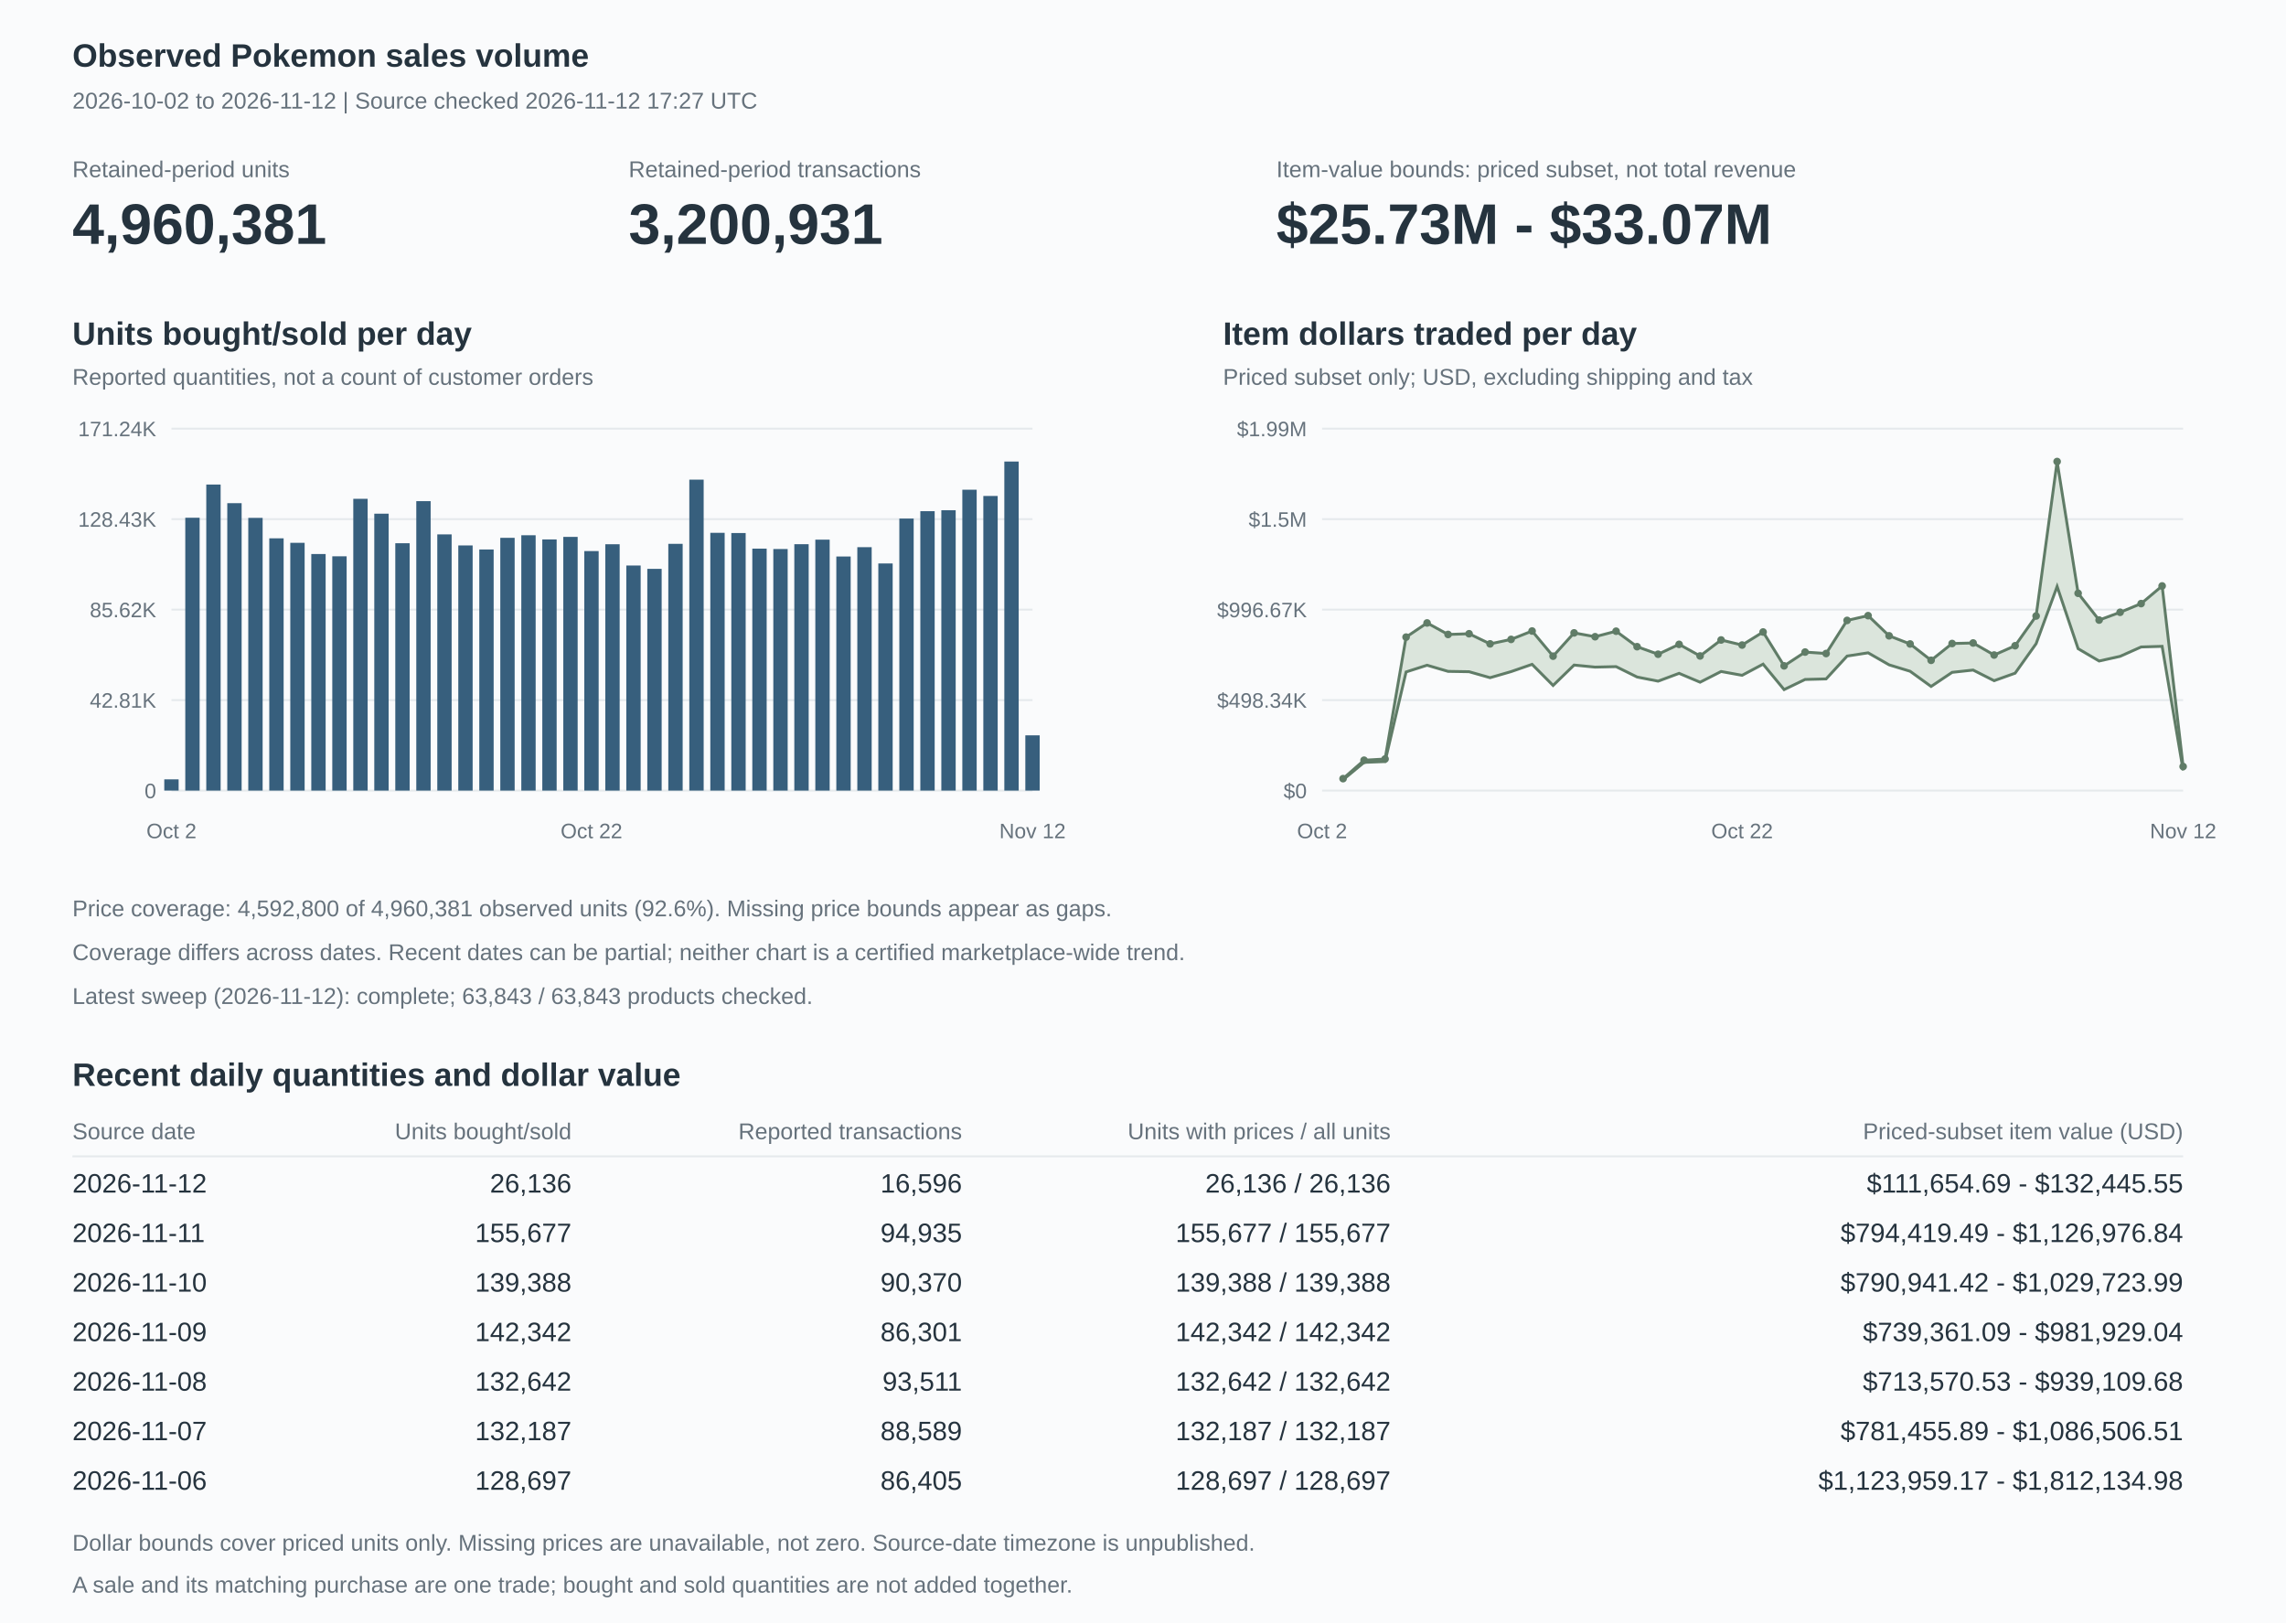
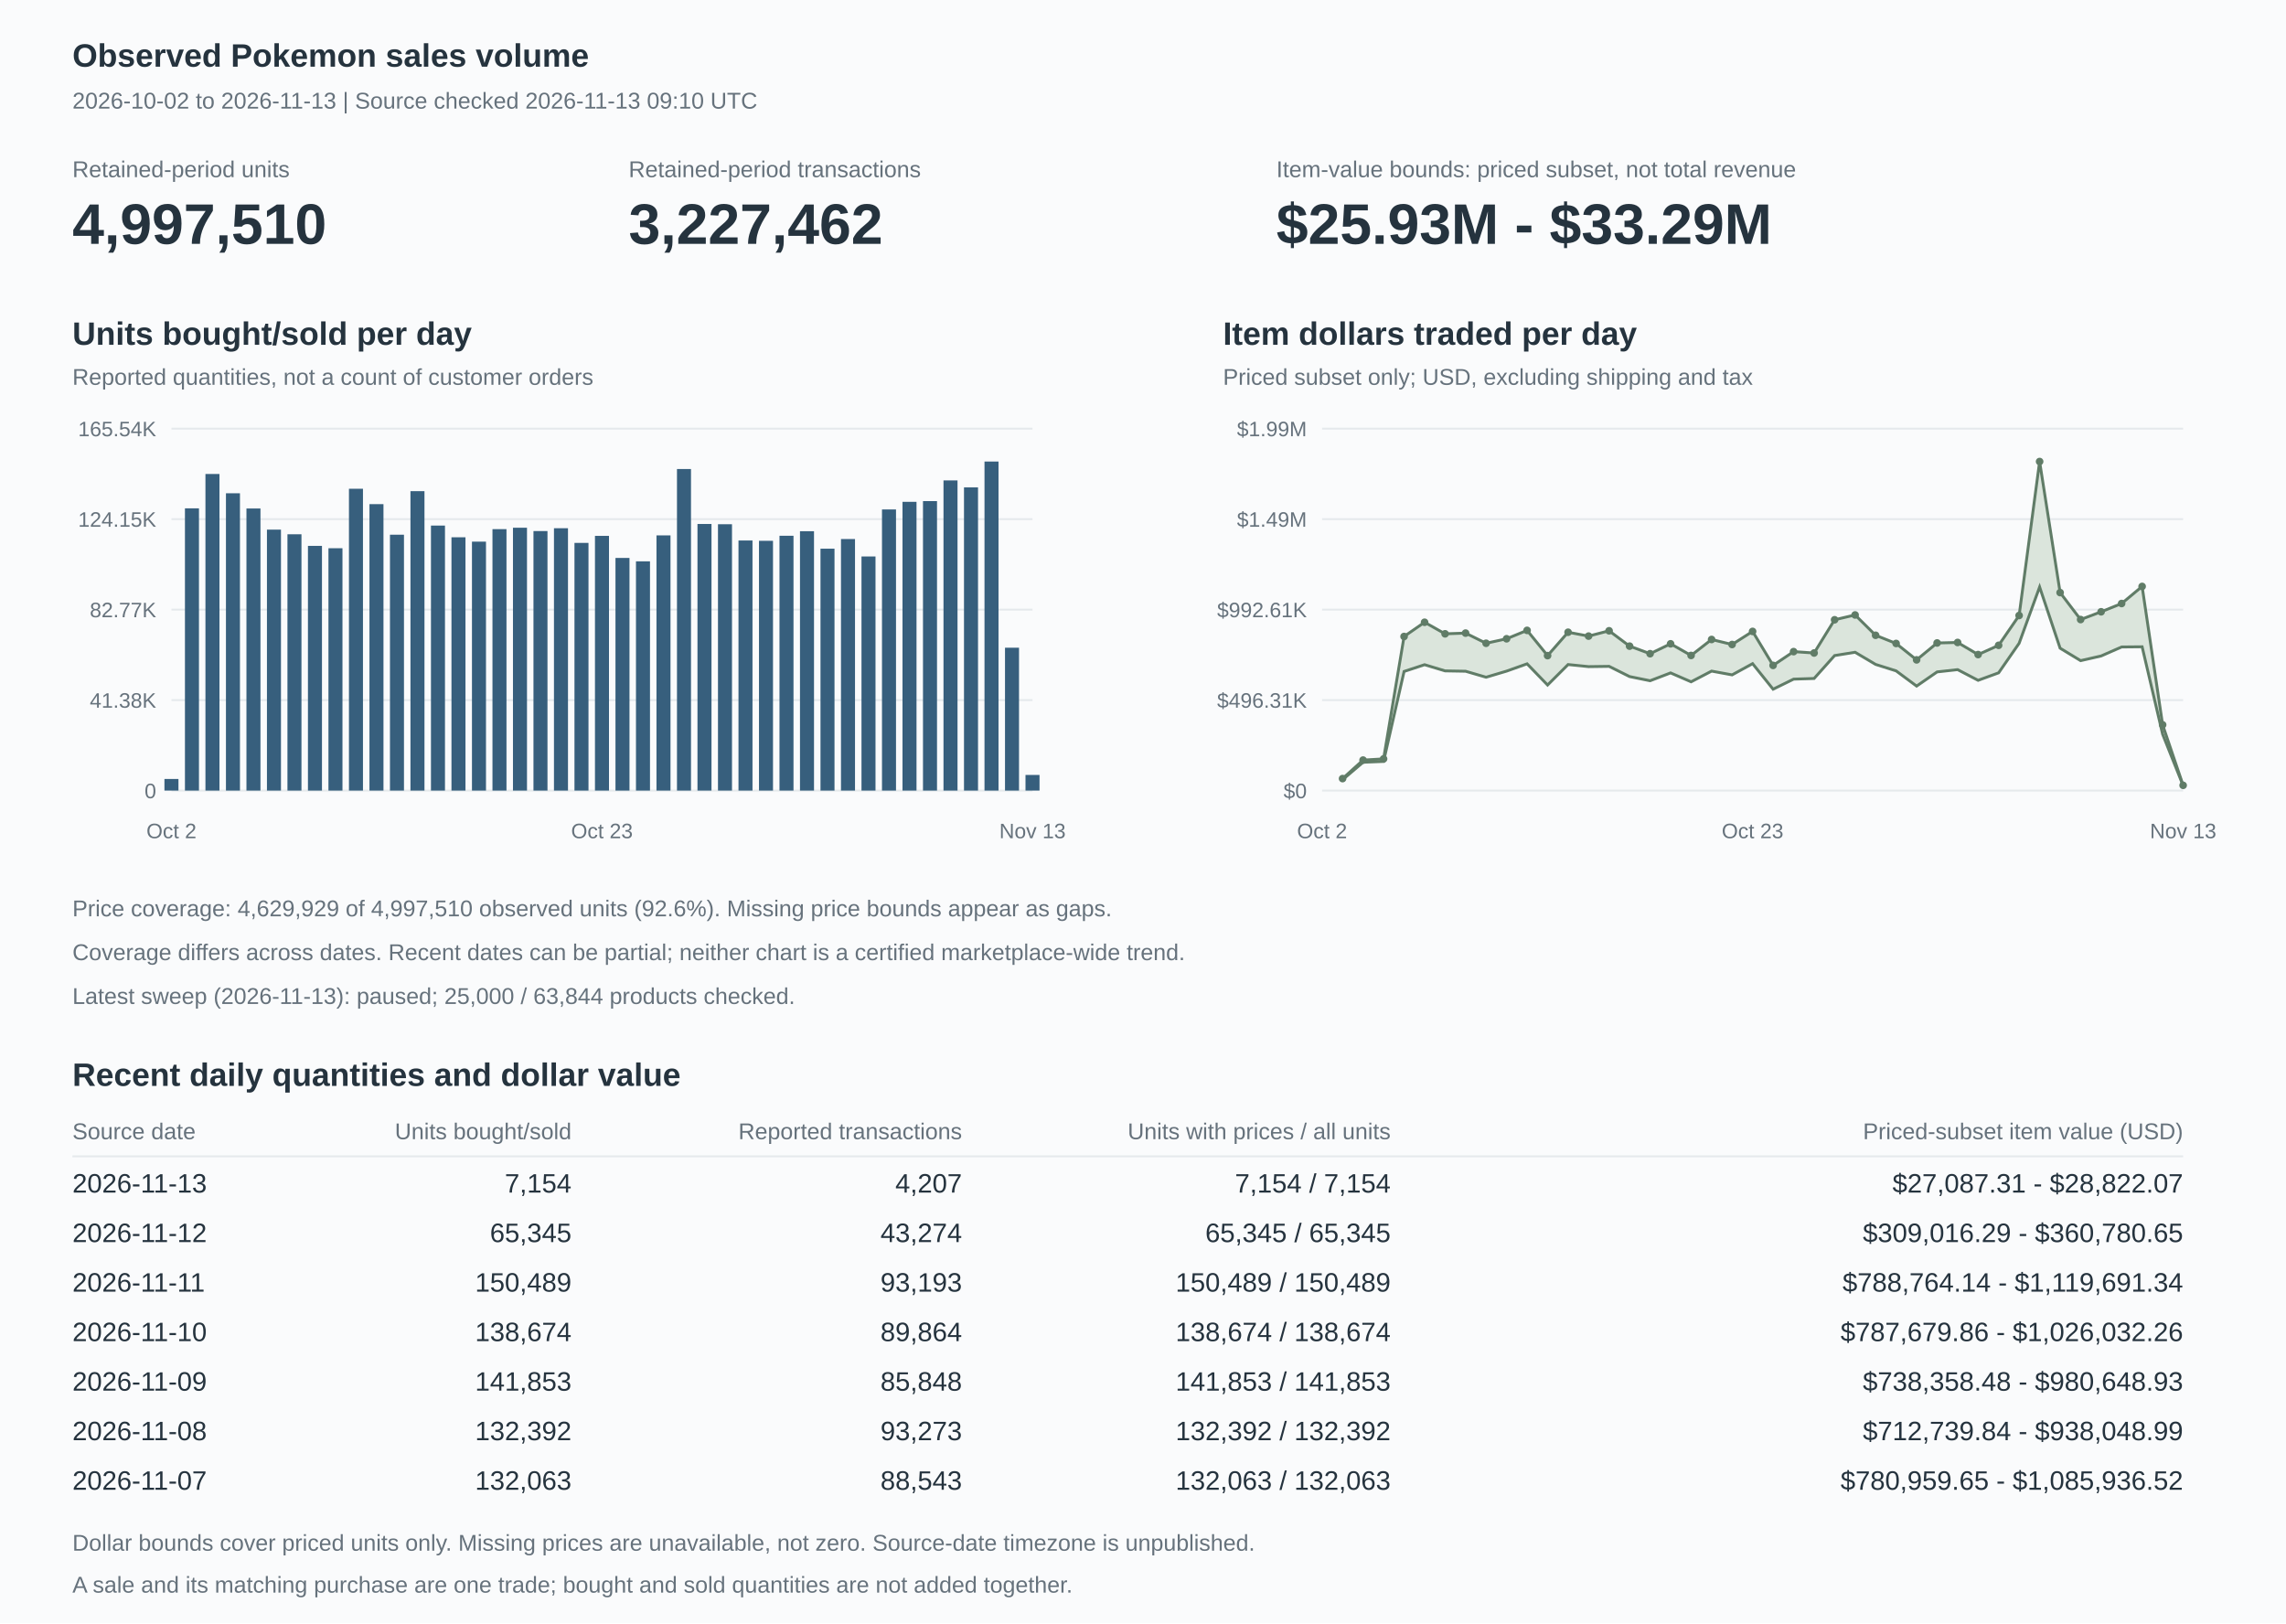
<svg xmlns="http://www.w3.org/2000/svg" width="1200" height="852" viewBox="0 0 1200 852" role="img" aria-labelledby="title description">
  <style>text{font-family:Arial,Helvetica,sans-serif;fill:#25333e;font-size:14px}.heading{font-size:17px;font-weight:600}.muted{fill:#66727c;font-size:12px}.axis{fill:#66727c;font-size:11px}.value{font-size:30px;font-weight:600}.grid{stroke:#e5e9ec;stroke-width:1}</style>
  <rect width="1200" height="852" fill="#fafbfc" />
  <text x="38" y="35" class="heading">Observed Pokemon sales volume</text>
-   <text x="38" y="57" class="muted">2026-10-02 to 2026-11-12 | Source checked 2026-11-12 17:27 UTC</text>
+   <text x="38" y="57" class="muted">2026-10-02 to 2026-11-13 | Source checked 2026-11-13 09:10 UTC</text>
  <text x="38" y="93" class="muted">Retained-period units</text>
-   <text x="38" y="128" class="value">4,960,381</text>
+   <text x="38" y="128" class="value">4,997,510</text>
  <text x="330" y="93" class="muted">Retained-period transactions</text>
-   <text x="330" y="128" class="value">3,200,931</text>
+   <text x="330" y="128" class="value">3,227,462</text>
  <text x="670" y="93" class="muted">Item-value bounds: priced subset, not total revenue</text>
-   <text x="670" y="128" class="value">$25.73M - $33.07M</text>
+   <text x="670" y="128" class="value">$25.93M - $33.29M</text>
  <text x="38" y="181" class="heading">Units bought/sold per day</text>
  <text x="38" y="202" class="muted">Reported quantities, not a count of customer orders</text>
  <path d="M90,415h452" class="grid" />
  <text x="82" y="419" text-anchor="end" class="axis">0</text>
  <path d="M90,367.5h452" class="grid" />
-   <text x="82" y="371.5" text-anchor="end" class="axis">42.81K</text>
+   <text x="82" y="371.5" text-anchor="end" class="axis">41.38K</text>
  <path d="M90,320h452" class="grid" />
-   <text x="82" y="324" text-anchor="end" class="axis">85.62K</text>
+   <text x="82" y="324" text-anchor="end" class="axis">82.77K</text>
  <path d="M90,272.5h452" class="grid" />
-   <text x="82" y="276.5" text-anchor="end" class="axis">128.43K</text>
+   <text x="82" y="276.5" text-anchor="end" class="axis">124.15K</text>
  <path d="M90,225h452" class="grid" />
-   <text x="82" y="229" text-anchor="end" class="axis">171.24K</text>
-   <rect x="86.233" y="409.106" width="7.533" height="5.894" fill="#375f7d" />
-   <rect x="97.258" y="271.779" width="7.533" height="143.221" fill="#375f7d" />
-   <rect x="108.282" y="254.348" width="7.533" height="160.652" fill="#375f7d" />
-   <rect x="119.307" y="264.131" width="7.533" height="150.869" fill="#375f7d" />
-   <rect x="130.331" y="271.852" width="7.533" height="143.148" fill="#375f7d" />
-   <rect x="141.355" y="282.582" width="7.533" height="132.418" fill="#375f7d" />
-   <rect x="152.38" y="284.938" width="7.533" height="130.062" fill="#375f7d" />
-   <rect x="163.404" y="290.824" width="7.533" height="124.176" fill="#375f7d" />
-   <rect x="174.428" y="292.019" width="7.533" height="122.981" fill="#375f7d" />
-   <rect x="185.453" y="261.838" width="7.533" height="153.162" fill="#375f7d" />
-   <rect x="196.477" y="269.645" width="7.533" height="145.355" fill="#375f7d" />
-   <rect x="207.502" y="285.157" width="7.533" height="129.843" fill="#375f7d" />
-   <rect x="218.526" y="263.065" width="7.533" height="151.935" fill="#375f7d" />
-   <rect x="229.55" y="280.514" width="7.533" height="134.486" fill="#375f7d" />
-   <rect x="240.575" y="286.315" width="7.533" height="128.685" fill="#375f7d" />
-   <rect x="251.599" y="288.438" width="7.533" height="126.562" fill="#375f7d" />
-   <rect x="262.624" y="282.324" width="7.533" height="132.676" fill="#375f7d" />
-   <rect x="273.648" y="280.965" width="7.533" height="134.035" fill="#375f7d" />
-   <rect x="284.672" y="283.162" width="7.533" height="131.838" fill="#375f7d" />
-   <rect x="295.697" y="281.831" width="7.533" height="133.169" fill="#375f7d" />
-   <rect x="306.721" y="289.273" width="7.533" height="125.727" fill="#375f7d" />
-   <rect x="317.746" y="285.691" width="7.533" height="129.309" fill="#375f7d" />
-   <rect x="328.77" y="296.857" width="7.533" height="118.143" fill="#375f7d" />
-   <rect x="339.794" y="298.61" width="7.533" height="116.39" fill="#375f7d" />
-   <rect x="350.819" y="285.476" width="7.533" height="129.524" fill="#375f7d" />
-   <rect x="361.843" y="251.781" width="7.533" height="163.219" fill="#375f7d" />
-   <rect x="372.867" y="279.691" width="7.533" height="135.309" fill="#375f7d" />
-   <rect x="383.892" y="279.802" width="7.533" height="135.198" fill="#375f7d" />
-   <rect x="394.916" y="287.992" width="7.533" height="127.008" fill="#375f7d" />
-   <rect x="405.941" y="288.199" width="7.533" height="126.801" fill="#375f7d" />
-   <rect x="416.965" y="285.665" width="7.533" height="129.335" fill="#375f7d" />
-   <rect x="427.989" y="283.278" width="7.533" height="131.722" fill="#375f7d" />
-   <rect x="439.014" y="292.123" width="7.533" height="122.877" fill="#375f7d" />
-   <rect x="450.038" y="287.228" width="7.533" height="127.772" fill="#375f7d" />
-   <rect x="461.063" y="295.778" width="7.533" height="119.222" fill="#375f7d" />
-   <rect x="472.087" y="272.208" width="7.533" height="142.792" fill="#375f7d" />
-   <rect x="483.111" y="268.335" width="7.533" height="146.665" fill="#375f7d" />
-   <rect x="494.136" y="267.831" width="7.533" height="147.169" fill="#375f7d" />
-   <rect x="505.16" y="257.068" width="7.533" height="157.932" fill="#375f7d" />
-   <rect x="516.185" y="260.346" width="7.533" height="154.654" fill="#375f7d" />
-   <rect x="527.209" y="242.273" width="7.533" height="172.727" fill="#375f7d" />
-   <rect x="538.233" y="386.001" width="7.533" height="28.999" fill="#375f7d" />
+   <text x="82" y="229" text-anchor="end" class="axis">165.54K</text>
+   <rect x="86.321" y="408.903" width="7.358" height="6.097" fill="#375f7d" />
+   <rect x="97.083" y="266.842" width="7.358" height="148.158" fill="#375f7d" />
+   <rect x="107.845" y="248.809" width="7.358" height="166.191" fill="#375f7d" />
+   <rect x="118.607" y="258.93" width="7.358" height="156.07" fill="#375f7d" />
+   <rect x="129.369" y="266.917" width="7.358" height="148.083" fill="#375f7d" />
+   <rect x="140.13" y="278.017" width="7.358" height="136.983" fill="#375f7d" />
+   <rect x="150.892" y="280.455" width="7.358" height="134.545" fill="#375f7d" />
+   <rect x="161.654" y="286.543" width="7.358" height="128.457" fill="#375f7d" />
+   <rect x="172.416" y="287.78" width="7.358" height="127.22" fill="#375f7d" />
+   <rect x="183.178" y="256.558" width="7.358" height="158.442" fill="#375f7d" />
+   <rect x="193.94" y="264.634" width="7.358" height="150.366" fill="#375f7d" />
+   <rect x="204.702" y="280.681" width="7.358" height="134.319" fill="#375f7d" />
+   <rect x="215.464" y="257.827" width="7.358" height="157.173" fill="#375f7d" />
+   <rect x="226.226" y="275.886" width="7.358" height="139.114" fill="#375f7d" />
+   <rect x="236.988" y="282.032" width="7.358" height="132.968" fill="#375f7d" />
+   <rect x="247.75" y="284.323" width="7.358" height="130.677" fill="#375f7d" />
+   <rect x="258.511" y="277.76" width="7.358" height="137.24" fill="#375f7d" />
+   <rect x="269.273" y="277.022" width="7.358" height="137.978" fill="#375f7d" />
+   <rect x="280.035" y="278.767" width="7.358" height="136.233" fill="#375f7d" />
+   <rect x="290.797" y="277.28" width="7.358" height="137.72" fill="#375f7d" />
+   <rect x="301.559" y="284.981" width="7.358" height="130.019" fill="#375f7d" />
+   <rect x="312.321" y="281.295" width="7.358" height="133.705" fill="#375f7d" />
+   <rect x="323.083" y="292.882" width="7.358" height="122.118" fill="#375f7d" />
+   <rect x="333.845" y="294.658" width="7.358" height="120.342" fill="#375f7d" />
+   <rect x="344.607" y="281.036" width="7.358" height="133.964" fill="#375f7d" />
+   <rect x="355.369" y="246.203" width="7.358" height="168.797" fill="#375f7d" />
+   <rect x="366.13" y="275.05" width="7.358" height="139.95" fill="#375f7d" />
+   <rect x="376.892" y="275.183" width="7.358" height="139.817" fill="#375f7d" />
+   <rect x="387.654" y="283.72" width="7.358" height="131.28" fill="#375f7d" />
+   <rect x="398.416" y="283.883" width="7.358" height="131.117" fill="#375f7d" />
+   <rect x="409.178" y="281.235" width="7.358" height="133.765" fill="#375f7d" />
+   <rect x="419.94" y="278.85" width="7.358" height="136.15" fill="#375f7d" />
+   <rect x="430.702" y="288.018" width="7.358" height="126.982" fill="#375f7d" />
+   <rect x="441.464" y="282.956" width="7.358" height="132.044" fill="#375f7d" />
+   <rect x="452.226" y="292.109" width="7.358" height="122.891" fill="#375f7d" />
+   <rect x="462.988" y="267.424" width="7.358" height="147.576" fill="#375f7d" />
+   <rect x="473.75" y="263.422" width="7.358" height="151.578" fill="#375f7d" />
+   <rect x="484.511" y="263.044" width="7.358" height="151.956" fill="#375f7d" />
+   <rect x="495.273" y="252.185" width="7.358" height="162.815" fill="#375f7d" />
+   <rect x="506.035" y="255.834" width="7.358" height="159.166" fill="#375f7d" />
+   <rect x="516.797" y="242.273" width="7.358" height="172.727" fill="#375f7d" />
+   <rect x="527.559" y="339.999" width="7.358" height="75.001" fill="#375f7d" />
+   <rect x="538.321" y="406.789" width="7.358" height="8.211" fill="#375f7d" />
  <text x="90" y="440" text-anchor="middle" class="axis">Oct 2</text>
-   <text x="310.488" y="440" text-anchor="middle" class="axis">Oct 22</text>
-   <text x="542" y="440" text-anchor="middle" class="axis">Nov 12</text>
+   <text x="316" y="440" text-anchor="middle" class="axis">Oct 23</text>
+   <text x="542" y="440" text-anchor="middle" class="axis">Nov 13</text>
  <text x="642" y="181" class="heading">Item dollars traded per day</text>
  <text x="642" y="202" class="muted">Priced subset only; USD, excluding shipping and tax</text>
  <path d="M694,415h452" class="grid" />
  <text x="686" y="419" text-anchor="end" class="axis">$0</text>
  <path d="M694,367.5h452" class="grid" />
-   <text x="686" y="371.5" text-anchor="end" class="axis">$498.34K</text>
+   <text x="686" y="371.5" text-anchor="end" class="axis">$496.31K</text>
  <path d="M694,320h452" class="grid" />
-   <text x="686" y="324" text-anchor="end" class="axis">$996.67K</text>
+   <text x="686" y="324" text-anchor="end" class="axis">$992.61K</text>
  <path d="M694,272.5h452" class="grid" />
-   <text x="686" y="276.5" text-anchor="end" class="axis">$1.5M</text>
+   <text x="686" y="276.5" text-anchor="end" class="axis">$1.49M</text>
  <path d="M694,225h452" class="grid" />
  <text x="686" y="229" text-anchor="end" class="axis">$1.99M</text>
-   <polygon points="705.024,408.729 716.049,399.058 727.073,398.422 738.098,334.443 749.122,327.004 760.146,333.047 771.171,332.671 782.195,337.981 793.22,335.639 804.244,331.242 815.268,344.442 826.293,332.219 837.317,334.23 848.341,331.339 859.366,339.464 870.39,343.421 881.415,338.239 892.439,344.328 903.463,335.939 914.488,338.602 925.512,331.754 936.537,349.525 947.561,342.286 958.585,343.051 969.61,325.671 980.634,323.174 991.659,333.757 1002.683,338.033 1013.707,346.618 1024.732,337.795 1035.756,337.523 1046.78,343.838 1057.805,338.96 1068.829,323.352 1079.854,242.273 1090.878,311.437 1101.902,325.487 1112.927,321.405 1123.951,316.85 1134.976,307.58 1146,402.376 1146,404.357 1134.976,339.278 1123.951,339.61 1112.927,344.526 1101.902,346.985 1090.878,340.514 1079.854,307.868 1068.829,337.886 1057.805,353.369 1046.78,357.307 1035.756,351.728 1024.732,352.931 1013.707,360.339 1002.683,352.363 991.659,348.992 980.634,342.677 969.61,344.381 958.585,356.381 947.561,356.666 936.537,361.99 925.512,348.618 914.488,354.485 903.463,352.484 892.439,358.109 881.415,353.452 870.39,357.561 859.366,355.384 848.341,349.928 837.317,350.186 826.293,349.107 815.268,359.813 804.244,348.726 793.22,352.548 782.195,355.735 771.171,352.602 760.146,352.419 749.122,349.189 738.098,352.718 727.073,399.764 716.049,400.192 705.024,409.311" fill="#dbe5dc" />
-   <polyline points="705.024,409.311 716.049,400.192 727.073,399.764 738.098,352.718 749.122,349.189 760.146,352.419 771.171,352.602 782.195,355.735 793.22,352.548 804.244,348.726 815.268,359.813 826.293,349.107 837.317,350.186 848.341,349.928 859.366,355.384 870.39,357.561 881.415,353.452 892.439,358.109 903.463,352.484 914.488,354.485 925.512,348.618 936.537,361.99 947.561,356.666 958.585,356.381 969.61,344.381 980.634,342.677 991.659,348.992 1002.683,352.363 1013.707,360.339 1024.732,352.931 1035.756,351.728 1046.78,357.307 1057.805,353.369 1068.829,337.886 1079.854,307.868 1090.878,340.514 1101.902,346.985 1112.927,344.526 1123.951,339.61 1134.976,339.278 1146,404.357" fill="none" stroke="#607c67" stroke-width="1.5" />
-   <polyline points="705.024,408.729 716.049,399.058 727.073,398.422 738.098,334.443 749.122,327.004 760.146,333.047 771.171,332.671 782.195,337.981 793.22,335.639 804.244,331.242 815.268,344.442 826.293,332.219 837.317,334.23 848.341,331.339 859.366,339.464 870.39,343.421 881.415,338.239 892.439,344.328 903.463,335.939 914.488,338.602 925.512,331.754 936.537,349.525 947.561,342.286 958.585,343.051 969.61,325.671 980.634,323.174 991.659,333.757 1002.683,338.033 1013.707,346.618 1024.732,337.795 1035.756,337.523 1046.78,343.838 1057.805,338.96 1068.829,323.352 1079.854,242.273 1090.878,311.437 1101.902,325.487 1112.927,321.405 1123.951,316.85 1134.976,307.58 1146,402.376" fill="none" stroke="#607c67" stroke-width="1.5" />
-   <circle cx="705.024" cy="408.729" r="2" fill="#607c67" />
-   <circle cx="716.049" cy="399.058" r="2" fill="#607c67" />
-   <circle cx="727.073" cy="398.422" r="2" fill="#607c67" />
-   <circle cx="738.098" cy="334.443" r="2" fill="#607c67" />
-   <circle cx="749.122" cy="327.004" r="2" fill="#607c67" />
-   <circle cx="760.146" cy="333.047" r="2" fill="#607c67" />
-   <circle cx="771.171" cy="332.671" r="2" fill="#607c67" />
-   <circle cx="782.195" cy="337.981" r="2" fill="#607c67" />
-   <circle cx="793.22" cy="335.639" r="2" fill="#607c67" />
-   <circle cx="804.244" cy="331.242" r="2" fill="#607c67" />
-   <circle cx="815.268" cy="344.442" r="2" fill="#607c67" />
-   <circle cx="826.293" cy="332.219" r="2" fill="#607c67" />
-   <circle cx="837.317" cy="334.23" r="2" fill="#607c67" />
-   <circle cx="848.341" cy="331.339" r="2" fill="#607c67" />
-   <circle cx="859.366" cy="339.464" r="2" fill="#607c67" />
-   <circle cx="870.39" cy="343.421" r="2" fill="#607c67" />
-   <circle cx="881.415" cy="338.239" r="2" fill="#607c67" />
-   <circle cx="892.439" cy="344.328" r="2" fill="#607c67" />
-   <circle cx="903.463" cy="335.939" r="2" fill="#607c67" />
-   <circle cx="914.488" cy="338.602" r="2" fill="#607c67" />
-   <circle cx="925.512" cy="331.754" r="2" fill="#607c67" />
-   <circle cx="936.537" cy="349.525" r="2" fill="#607c67" />
-   <circle cx="947.561" cy="342.286" r="2" fill="#607c67" />
-   <circle cx="958.585" cy="343.051" r="2" fill="#607c67" />
-   <circle cx="969.61" cy="325.671" r="2" fill="#607c67" />
-   <circle cx="980.634" cy="323.174" r="2" fill="#607c67" />
-   <circle cx="991.659" cy="333.757" r="2" fill="#607c67" />
-   <circle cx="1002.683" cy="338.033" r="2" fill="#607c67" />
-   <circle cx="1013.707" cy="346.618" r="2" fill="#607c67" />
-   <circle cx="1024.732" cy="337.795" r="2" fill="#607c67" />
-   <circle cx="1035.756" cy="337.523" r="2" fill="#607c67" />
-   <circle cx="1046.78" cy="343.838" r="2" fill="#607c67" />
-   <circle cx="1057.805" cy="338.96" r="2" fill="#607c67" />
-   <circle cx="1068.829" cy="323.352" r="2" fill="#607c67" />
-   <circle cx="1079.854" cy="242.273" r="2" fill="#607c67" />
-   <circle cx="1090.878" cy="311.437" r="2" fill="#607c67" />
-   <circle cx="1101.902" cy="325.487" r="2" fill="#607c67" />
-   <circle cx="1112.927" cy="321.405" r="2" fill="#607c67" />
-   <circle cx="1123.951" cy="316.85" r="2" fill="#607c67" />
-   <circle cx="1134.976" cy="307.58" r="2" fill="#607c67" />
-   <circle cx="1146" cy="402.376" r="2" fill="#607c67" />
+   <polygon points="704.762,408.704 715.524,398.993 726.286,398.354 737.048,334.113 747.81,326.644 758.571,332.711 769.333,332.334 780.095,337.666 790.857,335.314 801.619,330.9 812.381,344.153 823.143,331.88 833.905,333.909 844.667,331.118 855.429,339.177 866.19,343.144 876.952,337.953 887.714,344.065 898.476,335.684 909.238,338.315 920,331.448 930.762,349.282 941.524,342.057 952.286,342.774 963.048,325.339 973.81,322.805 984.571,333.475 995.333,337.774 1006.095,346.381 1016.857,337.511 1027.619,337.247 1038.381,343.604 1049.143,338.746 1059.905,323.091 1070.667,242.273 1081.429,311.068 1092.19,325.222 1102.952,321.145 1113.714,316.801 1124.476,307.837 1135.238,380.471 1146,412.242 1146,412.408 1135.238,385.425 1124.476,339.51 1113.714,339.613 1102.952,344.334 1092.19,346.786 1081.429,340.257 1070.667,308.13 1059.905,337.676 1049.143,353.187 1038.381,357.122 1027.619,351.505 1016.857,352.7 1006.095,360.142 995.333,352.158 984.571,348.765 973.81,342.388 963.048,344.12 952.286,356.151 941.524,356.494 930.762,361.778 920,348.366 909.238,354.261 898.476,352.276 887.714,357.898 876.952,353.221 866.19,357.34 855.429,355.151 844.667,349.779 833.905,349.927 823.143,348.837 812.381,359.587 801.619,348.455 790.857,352.292 780.095,355.493 769.333,352.346 758.571,352.163 747.81,348.92 737.048,352.463 726.286,399.702 715.524,400.132 704.762,409.288" fill="#dbe5dc" />
+   <polyline points="704.762,409.288 715.524,400.132 726.286,399.702 737.048,352.463 747.81,348.92 758.571,352.163 769.333,352.346 780.095,355.493 790.857,352.292 801.619,348.455 812.381,359.587 823.143,348.837 833.905,349.927 844.667,349.779 855.429,355.151 866.19,357.34 876.952,353.221 887.714,357.898 898.476,352.276 909.238,354.261 920,348.366 930.762,361.778 941.524,356.494 952.286,356.151 963.048,344.12 973.81,342.388 984.571,348.765 995.333,352.158 1006.095,360.142 1016.857,352.7 1027.619,351.505 1038.381,357.122 1049.143,353.187 1059.905,337.676 1070.667,308.13 1081.429,340.257 1092.19,346.786 1102.952,344.334 1113.714,339.613 1124.476,339.51 1135.238,385.425 1146,412.408" fill="none" stroke="#607c67" stroke-width="1.5" />
+   <polyline points="704.762,408.704 715.524,398.993 726.286,398.354 737.048,334.113 747.81,326.644 758.571,332.711 769.333,332.334 780.095,337.666 790.857,335.314 801.619,330.9 812.381,344.153 823.143,331.88 833.905,333.909 844.667,331.118 855.429,339.177 866.19,343.144 876.952,337.953 887.714,344.065 898.476,335.684 909.238,338.315 920,331.448 930.762,349.282 941.524,342.057 952.286,342.774 963.048,325.339 973.81,322.805 984.571,333.475 995.333,337.774 1006.095,346.381 1016.857,337.511 1027.619,337.247 1038.381,343.604 1049.143,338.746 1059.905,323.091 1070.667,242.273 1081.429,311.068 1092.19,325.222 1102.952,321.145 1113.714,316.801 1124.476,307.837 1135.238,380.471 1146,412.242" fill="none" stroke="#607c67" stroke-width="1.5" />
+   <circle cx="704.762" cy="408.704" r="2" fill="#607c67" />
+   <circle cx="715.524" cy="398.993" r="2" fill="#607c67" />
+   <circle cx="726.286" cy="398.354" r="2" fill="#607c67" />
+   <circle cx="737.048" cy="334.113" r="2" fill="#607c67" />
+   <circle cx="747.81" cy="326.644" r="2" fill="#607c67" />
+   <circle cx="758.571" cy="332.711" r="2" fill="#607c67" />
+   <circle cx="769.333" cy="332.334" r="2" fill="#607c67" />
+   <circle cx="780.095" cy="337.666" r="2" fill="#607c67" />
+   <circle cx="790.857" cy="335.314" r="2" fill="#607c67" />
+   <circle cx="801.619" cy="330.9" r="2" fill="#607c67" />
+   <circle cx="812.381" cy="344.153" r="2" fill="#607c67" />
+   <circle cx="823.143" cy="331.88" r="2" fill="#607c67" />
+   <circle cx="833.905" cy="333.909" r="2" fill="#607c67" />
+   <circle cx="844.667" cy="331.118" r="2" fill="#607c67" />
+   <circle cx="855.429" cy="339.177" r="2" fill="#607c67" />
+   <circle cx="866.19" cy="343.144" r="2" fill="#607c67" />
+   <circle cx="876.952" cy="337.953" r="2" fill="#607c67" />
+   <circle cx="887.714" cy="344.065" r="2" fill="#607c67" />
+   <circle cx="898.476" cy="335.684" r="2" fill="#607c67" />
+   <circle cx="909.238" cy="338.315" r="2" fill="#607c67" />
+   <circle cx="920" cy="331.448" r="2" fill="#607c67" />
+   <circle cx="930.762" cy="349.282" r="2" fill="#607c67" />
+   <circle cx="941.524" cy="342.057" r="2" fill="#607c67" />
+   <circle cx="952.286" cy="342.774" r="2" fill="#607c67" />
+   <circle cx="963.048" cy="325.339" r="2" fill="#607c67" />
+   <circle cx="973.81" cy="322.805" r="2" fill="#607c67" />
+   <circle cx="984.571" cy="333.475" r="2" fill="#607c67" />
+   <circle cx="995.333" cy="337.774" r="2" fill="#607c67" />
+   <circle cx="1006.095" cy="346.381" r="2" fill="#607c67" />
+   <circle cx="1016.857" cy="337.511" r="2" fill="#607c67" />
+   <circle cx="1027.619" cy="337.247" r="2" fill="#607c67" />
+   <circle cx="1038.381" cy="343.604" r="2" fill="#607c67" />
+   <circle cx="1049.143" cy="338.746" r="2" fill="#607c67" />
+   <circle cx="1059.905" cy="323.091" r="2" fill="#607c67" />
+   <circle cx="1070.667" cy="242.273" r="2" fill="#607c67" />
+   <circle cx="1081.429" cy="311.068" r="2" fill="#607c67" />
+   <circle cx="1092.19" cy="325.222" r="2" fill="#607c67" />
+   <circle cx="1102.952" cy="321.145" r="2" fill="#607c67" />
+   <circle cx="1113.714" cy="316.801" r="2" fill="#607c67" />
+   <circle cx="1124.476" cy="307.837" r="2" fill="#607c67" />
+   <circle cx="1135.238" cy="380.471" r="2" fill="#607c67" />
+   <circle cx="1146" cy="412.242" r="2" fill="#607c67" />
  <text x="694" y="440" text-anchor="middle" class="axis">Oct 2</text>
-   <text x="914.488" y="440" text-anchor="middle" class="axis">Oct 22</text>
-   <text x="1146" y="440" text-anchor="middle" class="axis">Nov 12</text>
-   <text x="38" y="481" class="muted">Price coverage: 4,592,800 of 4,960,381 observed units (92.6%). Missing price bounds appear as gaps.</text>
+   <text x="920" y="440" text-anchor="middle" class="axis">Oct 23</text>
+   <text x="1146" y="440" text-anchor="middle" class="axis">Nov 13</text>
+   <text x="38" y="481" class="muted">Price coverage: 4,629,929 of 4,997,510 observed units (92.6%). Missing price bounds appear as gaps.</text>
  <text x="38" y="504" class="muted">Coverage differs across dates. Recent dates can be partial; neither chart is a certified marketplace-wide trend.</text>
-   <text x="38" y="527" class="muted">Latest sweep (2026-11-12): complete; 63,843 / 63,843 products checked.</text>
+   <text x="38" y="527" class="muted">Latest sweep (2026-11-13): paused; 25,000 / 63,844 products checked.</text>
  <text x="38" y="570" class="heading">Recent daily quantities and dollar value</text>
  <text x="38" y="598" class="muted">Source date</text>
  <text x="300" y="598" text-anchor="end" class="muted">Units bought/sold</text>
  <text x="505" y="598" text-anchor="end" class="muted">Reported transactions</text>
  <text x="730" y="598" text-anchor="end" class="muted">Units with prices / all units</text>
  <text x="1146" y="598" text-anchor="end" class="muted">Priced-subset item value (USD)</text>
  <path d="M38,607h1108" class="grid" />
-   <text x="38" y="626">2026-11-12</text>
-   <text x="300" y="626" text-anchor="end">26,136</text>
-   <text x="505" y="626" text-anchor="end">16,596</text>
-   <text x="730" y="626" text-anchor="end">26,136 / 26,136</text>
-   <text x="1146" y="626" text-anchor="end">$111,654.69 - $132,445.55</text>
-   <text x="38" y="652">2026-11-11</text>
-   <text x="300" y="652" text-anchor="end">155,677</text>
-   <text x="505" y="652" text-anchor="end">94,935</text>
-   <text x="730" y="652" text-anchor="end">155,677 / 155,677</text>
-   <text x="1146" y="652" text-anchor="end">$794,419.49 - $1,126,976.84</text>
-   <text x="38" y="678">2026-11-10</text>
-   <text x="300" y="678" text-anchor="end">139,388</text>
-   <text x="505" y="678" text-anchor="end">90,370</text>
-   <text x="730" y="678" text-anchor="end">139,388 / 139,388</text>
-   <text x="1146" y="678" text-anchor="end">$790,941.42 - $1,029,723.99</text>
-   <text x="38" y="704">2026-11-09</text>
-   <text x="300" y="704" text-anchor="end">142,342</text>
-   <text x="505" y="704" text-anchor="end">86,301</text>
-   <text x="730" y="704" text-anchor="end">142,342 / 142,342</text>
-   <text x="1146" y="704" text-anchor="end">$739,361.09 - $981,929.04</text>
-   <text x="38" y="730">2026-11-08</text>
-   <text x="300" y="730" text-anchor="end">132,642</text>
-   <text x="505" y="730" text-anchor="end">93,511</text>
-   <text x="730" y="730" text-anchor="end">132,642 / 132,642</text>
-   <text x="1146" y="730" text-anchor="end">$713,570.53 - $939,109.68</text>
-   <text x="38" y="756">2026-11-07</text>
-   <text x="300" y="756" text-anchor="end">132,187</text>
-   <text x="505" y="756" text-anchor="end">88,589</text>
-   <text x="730" y="756" text-anchor="end">132,187 / 132,187</text>
-   <text x="1146" y="756" text-anchor="end">$781,455.89 - $1,086,506.51</text>
-   <text x="38" y="782">2026-11-06</text>
-   <text x="300" y="782" text-anchor="end">128,697</text>
-   <text x="505" y="782" text-anchor="end">86,405</text>
-   <text x="730" y="782" text-anchor="end">128,697 / 128,697</text>
-   <text x="1146" y="782" text-anchor="end">$1,123,959.17 - $1,812,134.98</text>
+   <text x="38" y="626">2026-11-13</text>
+   <text x="300" y="626" text-anchor="end">7,154</text>
+   <text x="505" y="626" text-anchor="end">4,207</text>
+   <text x="730" y="626" text-anchor="end">7,154 / 7,154</text>
+   <text x="1146" y="626" text-anchor="end">$27,087.31 - $28,822.07</text>
+   <text x="38" y="652">2026-11-12</text>
+   <text x="300" y="652" text-anchor="end">65,345</text>
+   <text x="505" y="652" text-anchor="end">43,274</text>
+   <text x="730" y="652" text-anchor="end">65,345 / 65,345</text>
+   <text x="1146" y="652" text-anchor="end">$309,016.29 - $360,780.65</text>
+   <text x="38" y="678">2026-11-11</text>
+   <text x="300" y="678" text-anchor="end">150,489</text>
+   <text x="505" y="678" text-anchor="end">93,193</text>
+   <text x="730" y="678" text-anchor="end">150,489 / 150,489</text>
+   <text x="1146" y="678" text-anchor="end">$788,764.14 - $1,119,691.34</text>
+   <text x="38" y="704">2026-11-10</text>
+   <text x="300" y="704" text-anchor="end">138,674</text>
+   <text x="505" y="704" text-anchor="end">89,864</text>
+   <text x="730" y="704" text-anchor="end">138,674 / 138,674</text>
+   <text x="1146" y="704" text-anchor="end">$787,679.86 - $1,026,032.26</text>
+   <text x="38" y="730">2026-11-09</text>
+   <text x="300" y="730" text-anchor="end">141,853</text>
+   <text x="505" y="730" text-anchor="end">85,848</text>
+   <text x="730" y="730" text-anchor="end">141,853 / 141,853</text>
+   <text x="1146" y="730" text-anchor="end">$738,358.48 - $980,648.93</text>
+   <text x="38" y="756">2026-11-08</text>
+   <text x="300" y="756" text-anchor="end">132,392</text>
+   <text x="505" y="756" text-anchor="end">93,273</text>
+   <text x="730" y="756" text-anchor="end">132,392 / 132,392</text>
+   <text x="1146" y="756" text-anchor="end">$712,739.84 - $938,048.99</text>
+   <text x="38" y="782">2026-11-07</text>
+   <text x="300" y="782" text-anchor="end">132,063</text>
+   <text x="505" y="782" text-anchor="end">88,543</text>
+   <text x="730" y="782" text-anchor="end">132,063 / 132,063</text>
+   <text x="1146" y="782" text-anchor="end">$780,959.65 - $1,085,936.52</text>
  <text x="38" y="814" class="muted">Dollar bounds cover priced units only. Missing prices are unavailable, not zero. Source-date timezone is unpublished.</text>
  <text x="38" y="836" class="muted">A sale and its matching purchase are one trade; bought and sold quantities are not added together.</text>
</svg>
